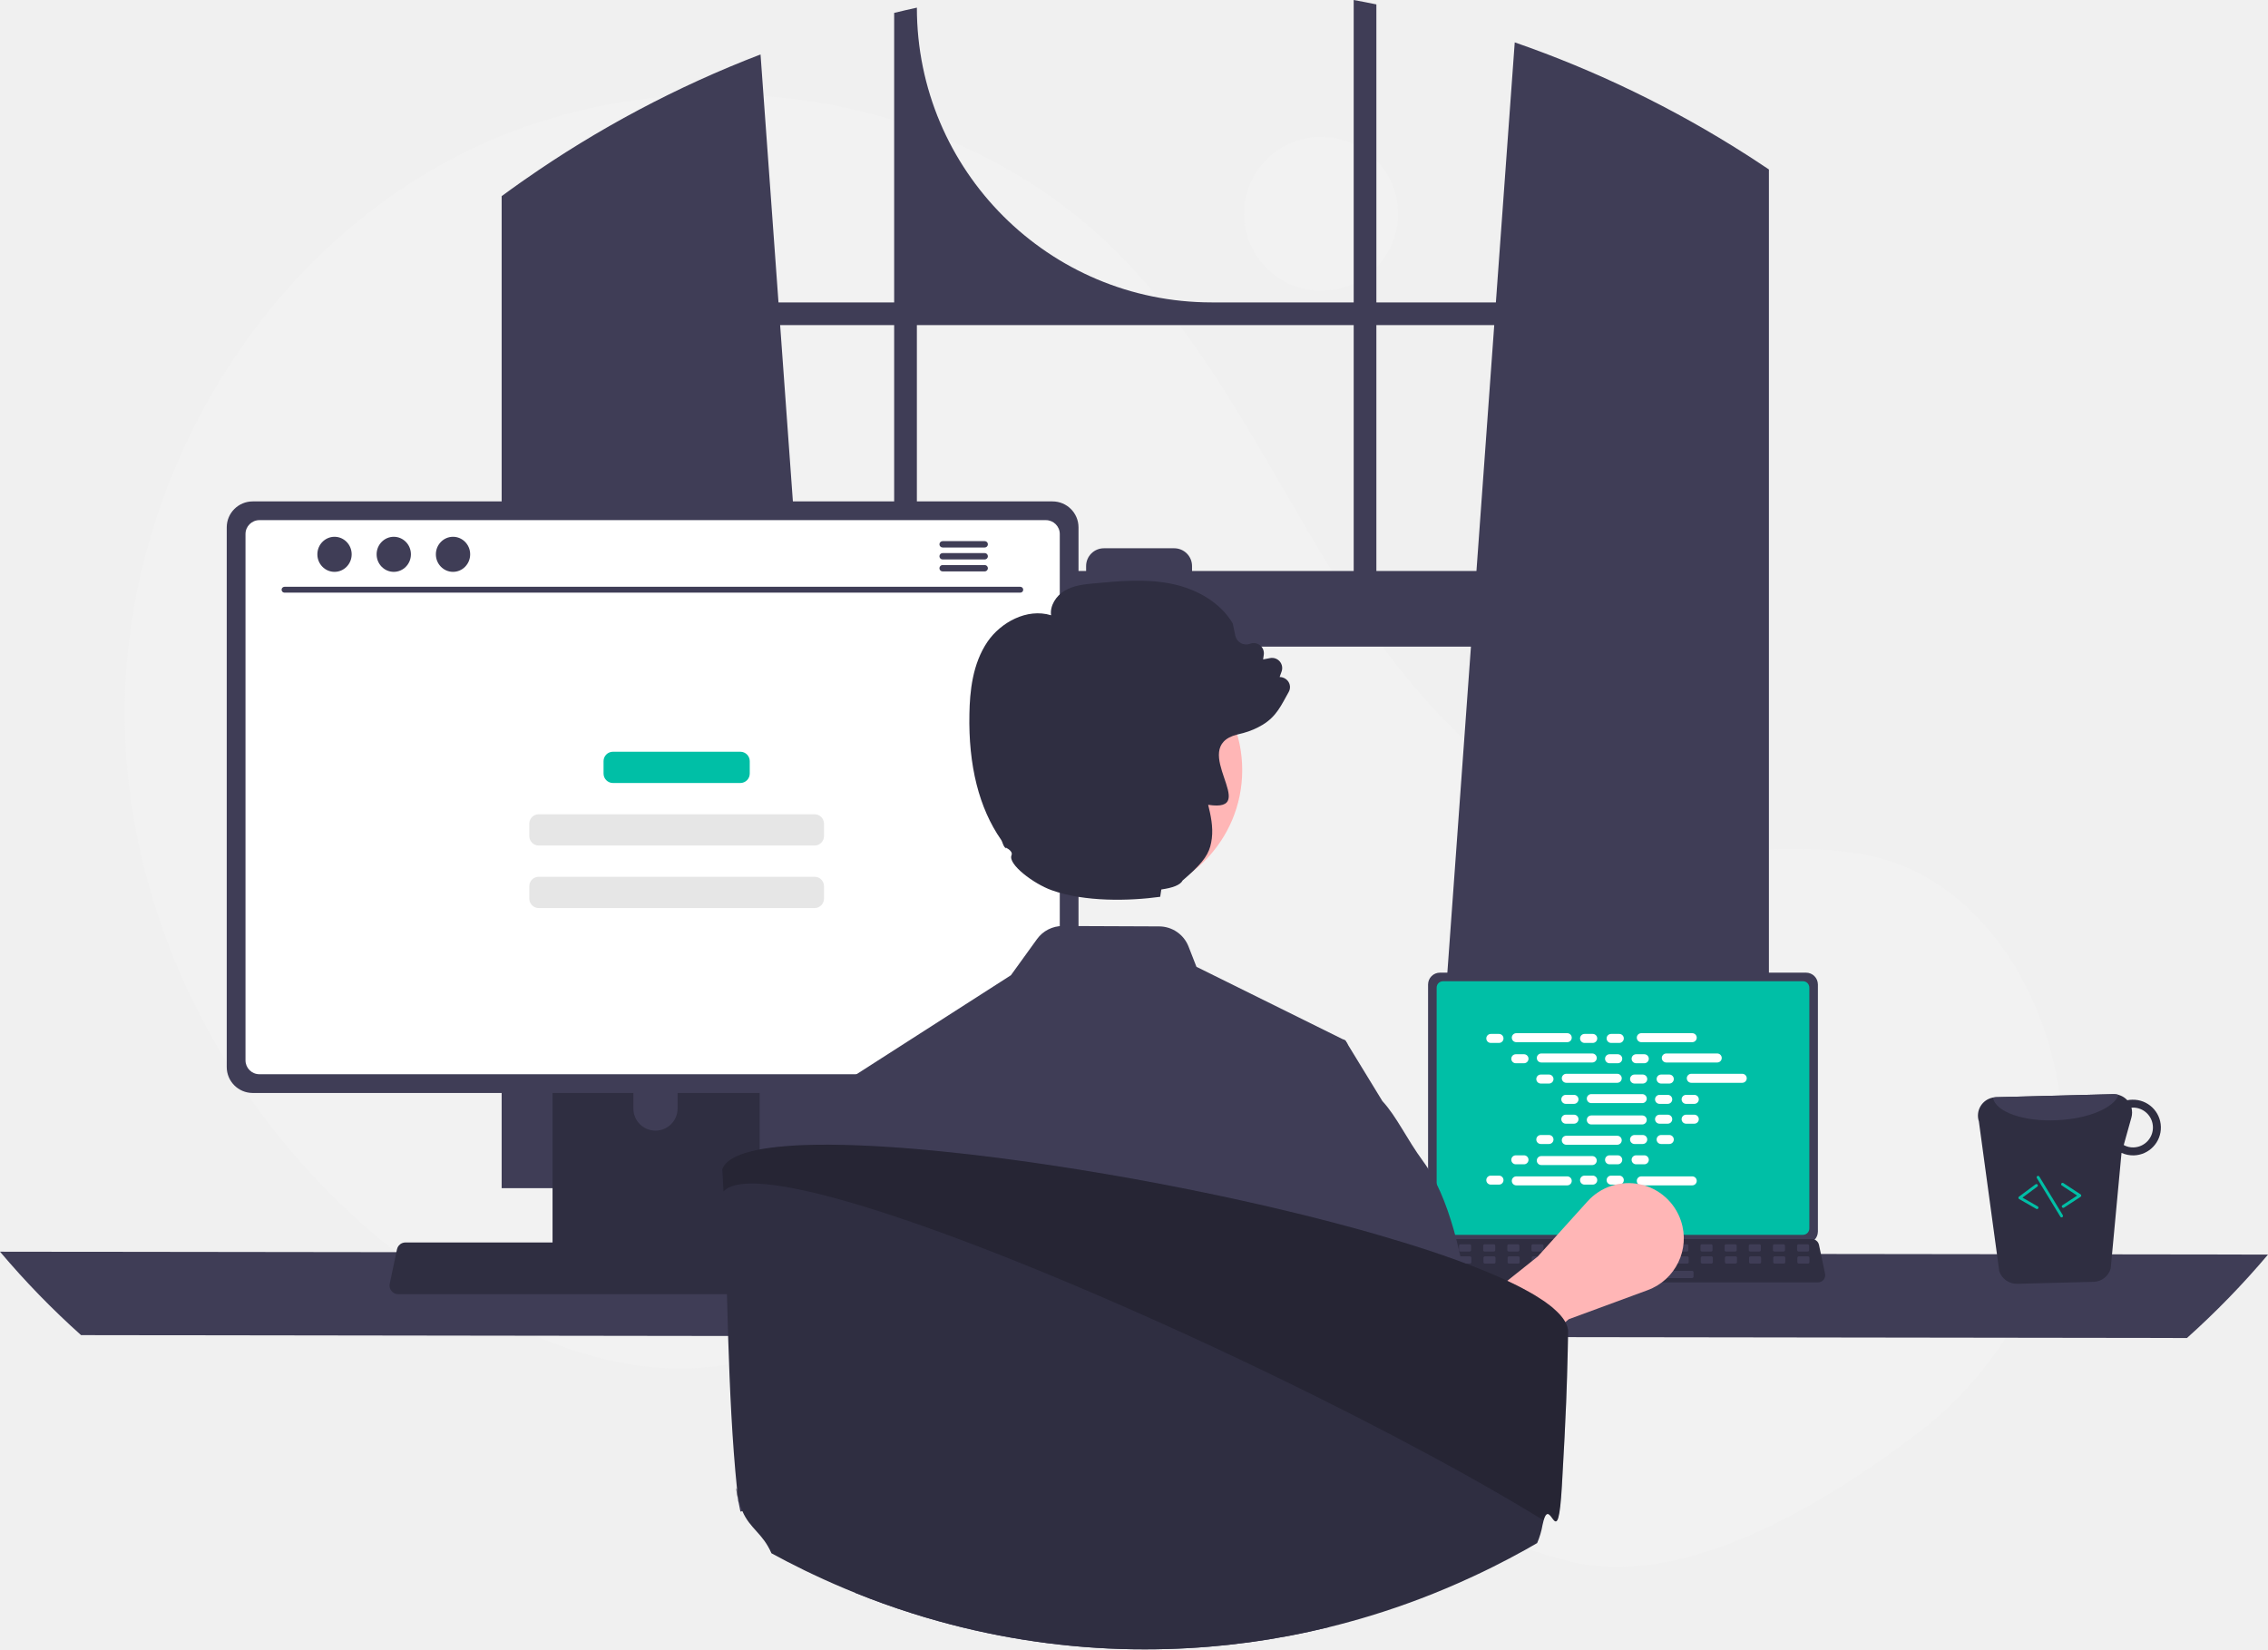
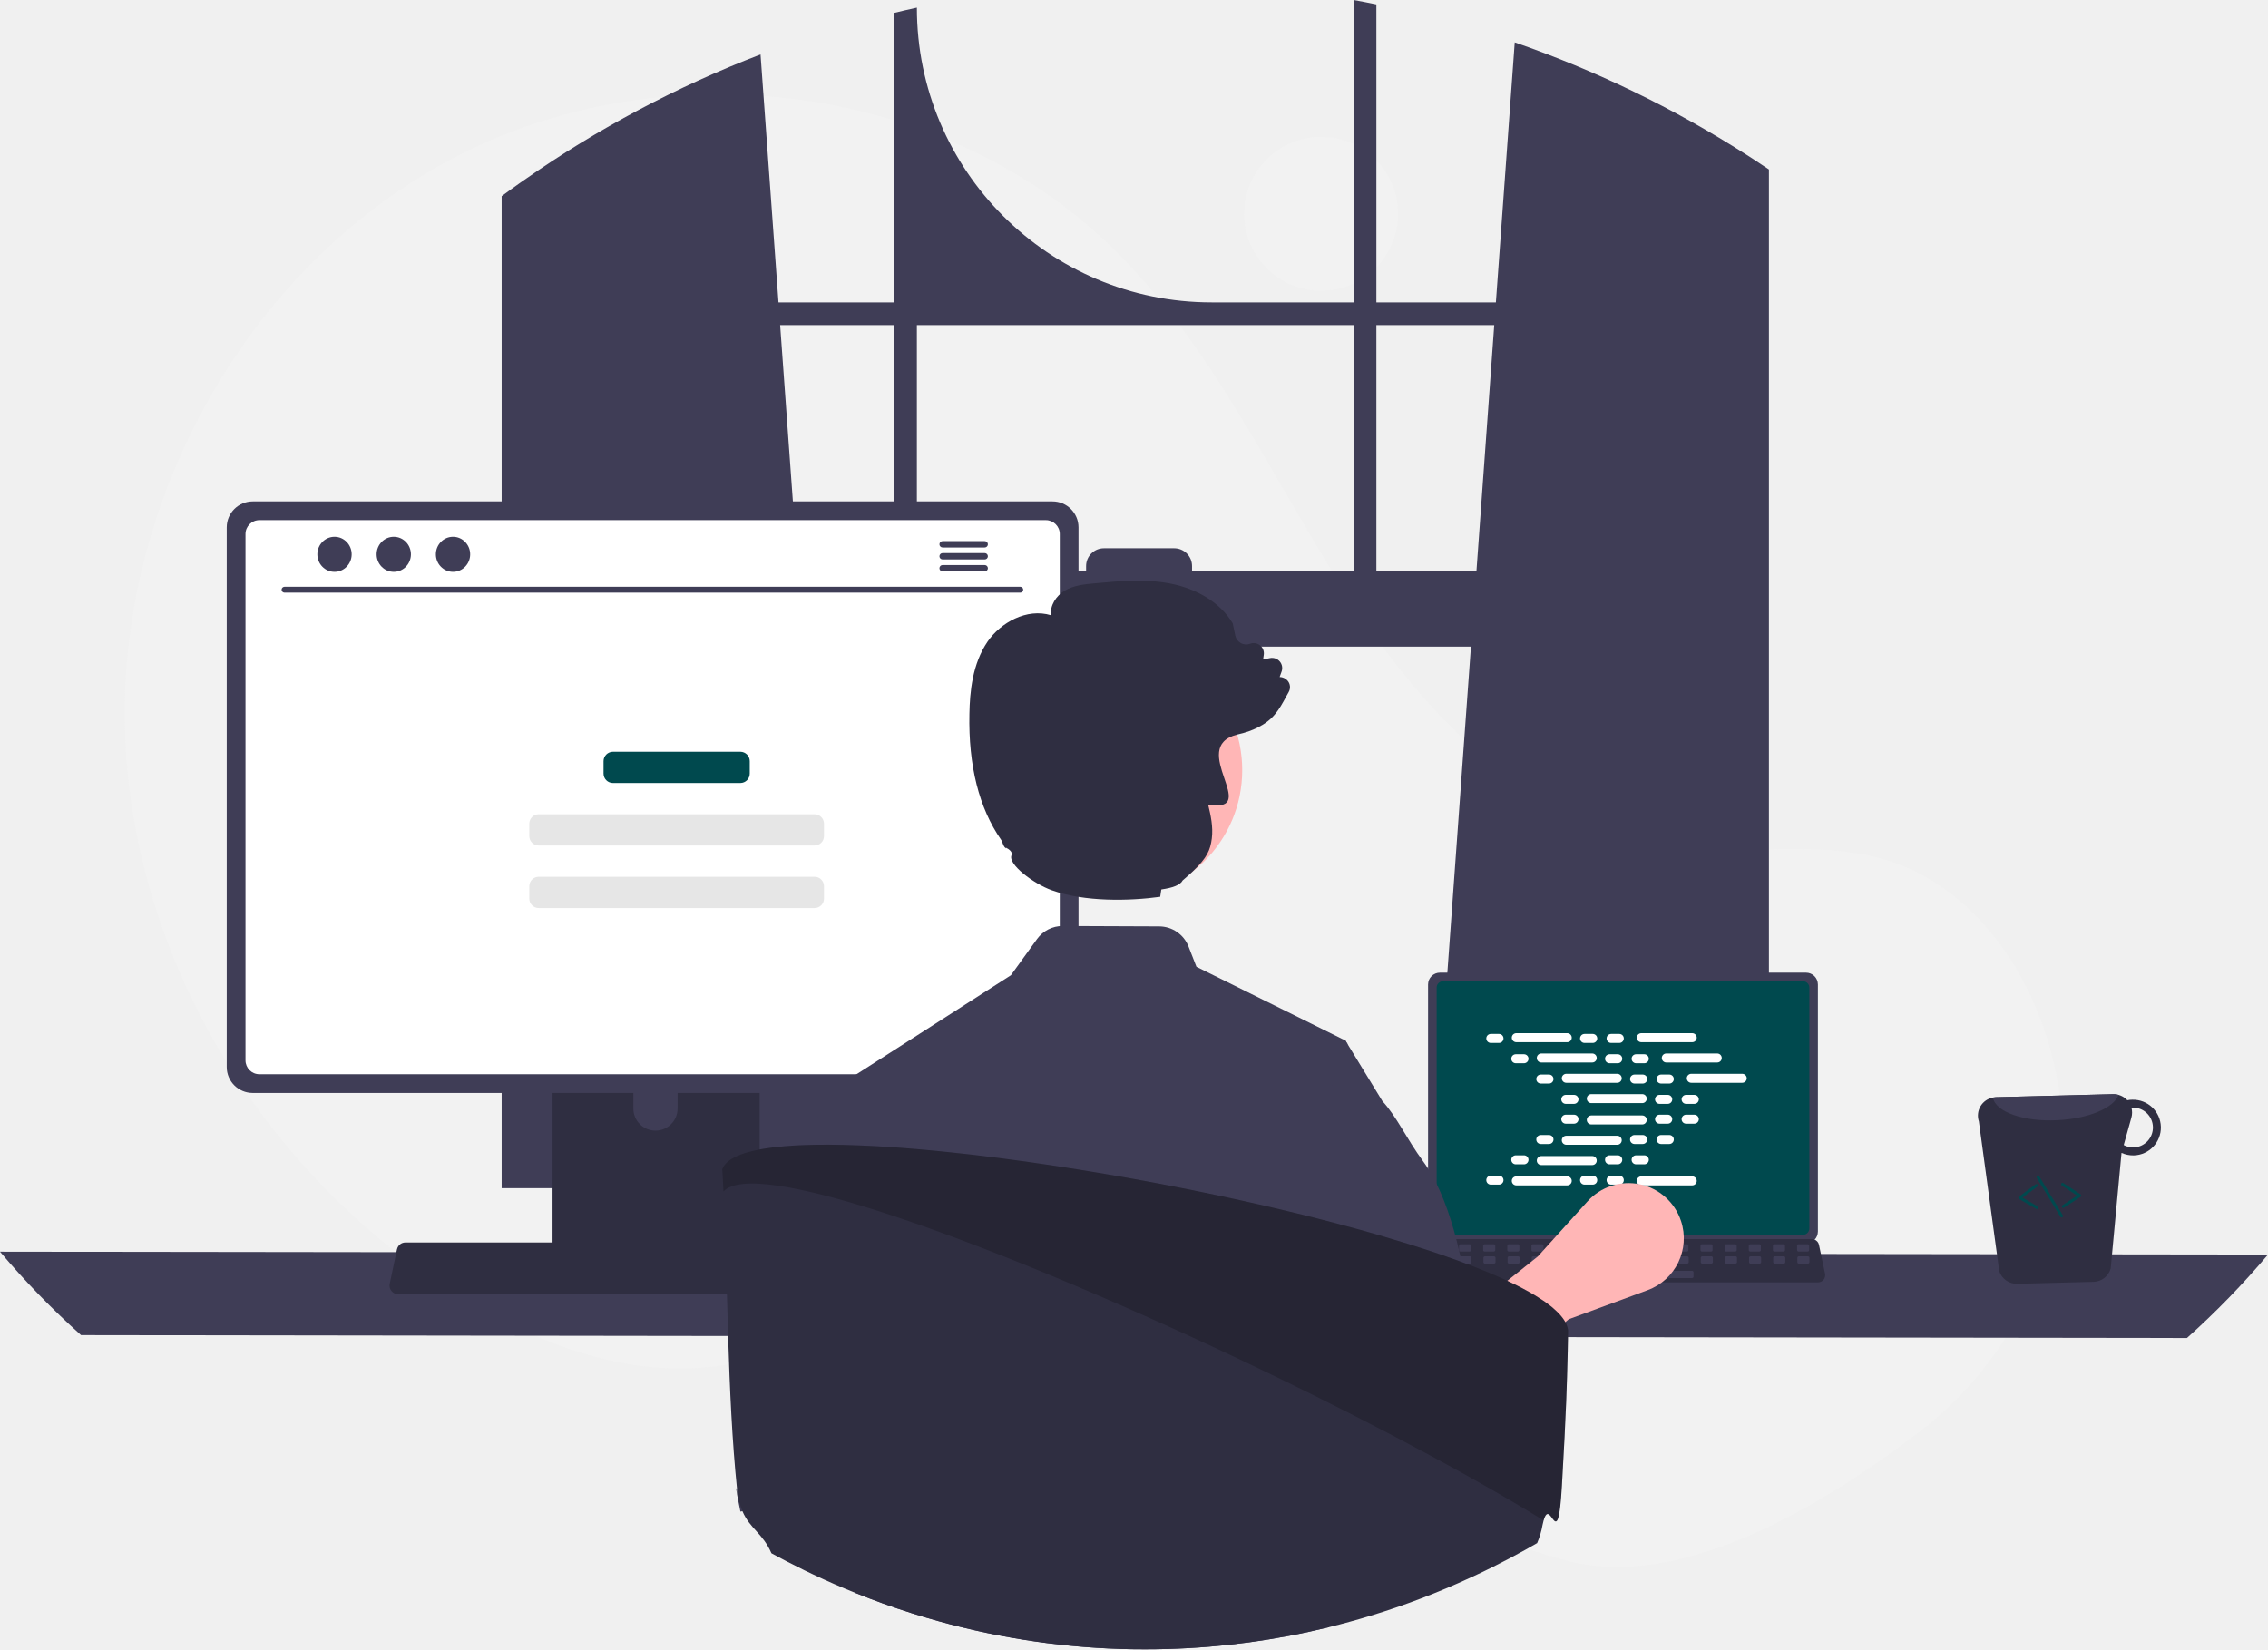
<svg xmlns="http://www.w3.org/2000/svg" data-name="Layer 1" width="786.82" height="572.258" viewBox="0 0 786.82 572.258">
  <circle cx="458.321" cy="74.182" r="26.701" fill="#f2f2f2" />
  <path d="M872.038,661.023c39.688-30.229,58.644-81.025,46.776-129.482q-.442-1.806-.934-3.604c-7.867-28.763-27.332-56.101-55.7-65.291-23.82-7.717-49.82-1.783-74.669-4.851-48.781-6.024-86.601-45.494-113.211-86.819-26.611-41.325-47.062-87.583-82.422-121.724-58.285-56.275-153.362-68.391-225.627-31.76C293.987,254.121,247.955,335.391,249.918,416.386c1.963,80.995,50.046,158.432,119.875,199.517,25.652,15.093,55.321,25.785,84.848,22.044,25.62-3.246,48.899-17.013,74.399-21.1,40.091-6.426,79.927,11.701,114.603,32.824,34.676,21.123,68.17,46.16,107.574,55.952C789.478,715.131,836.881,687.801,872.038,661.023Z" transform="translate(-206.59 -163.8711)" fill="#f2f2f2" />
  <path d="M815.016,219.191c-.87-.58-1.75-1.13-2.62-1.69a380.24,380.24,0,0,0-80.31-38.93l-6.54,90.22h-41.46v-103.39c-2.61-.54-5.24-1.05-7.87-1.53v104.92H626.946A102.27,102.27,0,0,1,524.676,166.521v-0c-2.64.57-5.26,1.18-7.88,1.83v100.44h-40.13l-6.23-86.03a380.858,380.858,0,0,0-81.94,43.53c-.44.3-.88.61-1.31.91-2.21,1.55-4.39,3.13-6.56,4.73v344.19h118.27l-2.09-28.95-11.5-158.95h231.59l-11.5,158.95-2.09,28.95h116.96v-353.45Q817.656,220.901,815.016,219.191Zm-298.22,142.78h-33.39l-6.17-85.3h39.56Zm159.42,0h-56.08v-1.69a6.18,6.18,0,0,0-6.19-6.18h-24.38a6.178,6.178,0,0,0-6.18,6.18v1.69h-58.71v-85.3h151.54Zm7.87,0v-85.3h40.89l-6.17,85.3Z" transform="translate(-206.59 -163.8711)" fill="#3f3d56" />
  <path d="M206.59,598.162a289.003,289.003,0,0,0,28.12,28.95l730.58,1a289.003,289.003,0,0,0,28.12-28.95Z" transform="translate(-206.59 -163.8711)" fill="#3f3d56" />
  <path d="M702.02,505.462v85.704a4.122,4.122,0,0,0,4.119,4.119H833.143a4.122,4.122,0,0,0,4.119-4.119v-85.704a4.124,4.124,0,0,0-4.119-4.115H706.139A4.124,4.124,0,0,0,702.02,505.462Z" transform="translate(-206.59 -163.8711)" fill="#3f3d56" />
-   <path d="M704.999,506.529V590.109a2.205,2.205,0,0,0,2.201,2.201H832.086a2.205,2.205,0,0,0,2.201-2.201V506.529a2.206,2.206,0,0,0-2.201-2.206H707.201A2.206,2.206,0,0,0,704.999,506.529Z" transform="translate(-206.59 -163.8711)" fill="#00bfa6" />
+   <path d="M704.999,506.529V590.109a2.205,2.205,0,0,0,2.201,2.201H832.086a2.205,2.205,0,0,0,2.201-2.201V506.529a2.206,2.206,0,0,0-2.201-2.206H707.201A2.206,2.206,0,0,0,704.999,506.529Z" transform="translate(-206.59 -163.8711)" fill="#00494e" />
  <path d="M699.364,607.881a2.47,2.47,0,0,0,1.943.93H837.299a2.502,2.502,0,0,0,2.446-3.016l-2.111-10.027a2.507,2.507,0,0,0-1.558-1.818,2.425,2.425,0,0,0-.888-.168H703.41a2.424,2.424,0,0,0-.888.168,2.507,2.507,0,0,0-1.558,1.818l-2.111,10.027A2.501,2.501,0,0,0,699.364,607.881Z" transform="translate(-206.59 -163.8711)" fill="#2f2e41" />
  <rect x="830.034" y="595.588" width="4.188" height="2.513" rx="0.488" transform="translate(1457.666 1029.819) rotate(-180)" fill="#3f3d56" />
  <rect x="821.657" y="595.588" width="4.188" height="2.513" rx="0.488" transform="translate(1440.912 1029.819) rotate(-180)" fill="#3f3d56" />
  <rect x="813.28" y="595.588" width="4.188" height="2.513" rx="0.488" transform="translate(1424.158 1029.819) rotate(-180)" fill="#3f3d56" />
  <rect x="804.903" y="595.588" width="4.188" height="2.513" rx="0.488" transform="translate(1407.404 1029.819) rotate(-180)" fill="#3f3d56" />
  <rect x="796.526" y="595.588" width="4.188" height="2.513" rx="0.488" transform="translate(1390.65 1029.819) rotate(-180)" fill="#3f3d56" />
  <rect x="788.149" y="595.588" width="4.188" height="2.513" rx="0.488" transform="translate(1373.896 1029.819) rotate(-180)" fill="#3f3d56" />
  <rect x="779.772" y="595.588" width="4.188" height="2.513" rx="0.488" transform="translate(1357.142 1029.819) rotate(-180)" fill="#3f3d56" />
  <rect x="771.395" y="595.588" width="4.188" height="2.513" rx="0.488" transform="translate(1340.388 1029.819) rotate(-180)" fill="#3f3d56" />
  <rect x="763.018" y="595.588" width="4.188" height="2.513" rx="0.488" transform="translate(1323.634 1029.819) rotate(-180)" fill="#3f3d56" />
  <rect x="754.641" y="595.588" width="4.188" height="2.513" rx="0.488" transform="translate(1306.88 1029.819) rotate(-180)" fill="#3f3d56" />
  <rect x="746.264" y="595.588" width="4.188" height="2.513" rx="0.488" transform="translate(1290.126 1029.819) rotate(-180)" fill="#3f3d56" />
  <rect x="737.887" y="595.588" width="4.188" height="2.513" rx="0.488" transform="translate(1273.372 1029.819) rotate(-180)" fill="#3f3d56" />
  <rect x="729.51" y="595.588" width="4.188" height="2.513" rx="0.488" transform="translate(1256.618 1029.819) rotate(-180)" fill="#3f3d56" />
  <rect x="721.133" y="595.588" width="4.188" height="2.513" rx="0.488" transform="translate(1239.865 1029.819) rotate(-180)" fill="#3f3d56" />
  <rect x="712.756" y="595.588" width="4.188" height="2.513" rx="0.488" transform="translate(1223.111 1029.819) rotate(-180)" fill="#3f3d56" />
  <rect x="704.379" y="595.588" width="4.188" height="2.513" rx="0.488" transform="translate(1206.357 1029.819) rotate(-180)" fill="#3f3d56" />
  <rect x="830.133" y="599.777" width="4.188" height="2.513" rx="0.488" transform="translate(1457.864 1038.196) rotate(-180)" fill="#3f3d56" />
  <rect x="821.756" y="599.777" width="4.188" height="2.513" rx="0.488" transform="translate(1441.11 1038.196) rotate(-180)" fill="#3f3d56" />
  <rect x="813.379" y="599.777" width="4.188" height="2.513" rx="0.488" transform="translate(1424.356 1038.196) rotate(-180)" fill="#3f3d56" />
  <rect x="805.002" y="599.777" width="4.188" height="2.513" rx="0.488" transform="translate(1407.602 1038.196) rotate(-180)" fill="#3f3d56" />
  <rect x="796.625" y="599.777" width="4.188" height="2.513" rx="0.488" transform="translate(1390.848 1038.196) rotate(-180)" fill="#3f3d56" />
  <rect x="788.248" y="599.777" width="4.188" height="2.513" rx="0.488" transform="translate(1374.094 1038.196) rotate(-180)" fill="#3f3d56" />
  <rect x="779.871" y="599.777" width="4.188" height="2.513" rx="0.488" transform="translate(1357.34 1038.196) rotate(-180)" fill="#3f3d56" />
  <rect x="771.494" y="599.777" width="4.188" height="2.513" rx="0.488" transform="translate(1340.586 1038.196) rotate(-180)" fill="#3f3d56" />
  <rect x="763.117" y="599.777" width="4.188" height="2.513" rx="0.488" transform="translate(1323.832 1038.196) rotate(-180)" fill="#3f3d56" />
  <rect x="754.74" y="599.777" width="4.188" height="2.513" rx="0.488" transform="translate(1307.078 1038.196) rotate(-180)" fill="#3f3d56" />
  <rect x="746.363" y="599.777" width="4.188" height="2.513" rx="0.488" transform="translate(1290.324 1038.196) rotate(-180)" fill="#3f3d56" />
  <rect x="737.986" y="599.777" width="4.188" height="2.513" rx="0.488" transform="translate(1273.57 1038.196) rotate(-180)" fill="#3f3d56" />
  <rect x="729.609" y="599.777" width="4.188" height="2.513" rx="0.488" transform="translate(1256.816 1038.196) rotate(-180)" fill="#3f3d56" />
  <rect x="721.232" y="599.777" width="4.188" height="2.513" rx="0.488" transform="translate(1240.062 1038.196) rotate(-180)" fill="#3f3d56" />
  <rect x="712.855" y="599.777" width="4.188" height="2.513" rx="0.488" transform="translate(1223.309 1038.196) rotate(-180)" fill="#3f3d56" />
  <rect x="704.478" y="599.777" width="4.188" height="2.513" rx="0.488" transform="translate(1206.555 1038.196) rotate(-180)" fill="#3f3d56" />
  <rect x="760.604" y="604.803" width="33.508" height="2.513" rx="0.488" transform="translate(1348.126 1048.248) rotate(-180)" fill="#3f3d56" />
  <rect x="515.631" y="358.737" width="5.966" height="3.122" rx="1.561" fill="#fff" />
  <rect x="548.154" y="358.737" width="5.966" height="3.122" rx="1.561" fill="#fff" />
  <rect x="557.369" y="358.737" width="5.966" height="3.122" rx="1.561" fill="#fff" />
  <rect x="524.477" y="358.477" width="20.796" height="3.122" rx="1.561" fill="#fff" />
  <rect x="567.841" y="358.477" width="20.796" height="3.122" rx="1.561" fill="#fff" />
  <rect x="524.304" y="365.784" width="5.966" height="3.122" rx="1.561" fill="#fff" />
  <rect x="556.827" y="365.784" width="5.966" height="3.122" rx="1.561" fill="#fff" />
  <rect x="566.042" y="365.784" width="5.966" height="3.122" rx="1.561" fill="#fff" />
  <rect x="533.15" y="365.523" width="20.796" height="3.122" rx="1.561" fill="#fff" />
  <rect x="576.514" y="365.523" width="20.796" height="3.122" rx="1.561" fill="#fff" />
  <rect x="532.977" y="372.83" width="5.966" height="3.122" rx="1.561" fill="#fff" />
  <rect x="565.5" y="372.83" width="5.966" height="3.122" rx="1.561" fill="#fff" />
  <rect x="574.715" y="372.83" width="5.966" height="3.122" rx="1.561" fill="#fff" />
  <rect x="541.823" y="372.57" width="20.796" height="3.122" rx="1.561" fill="#fff" />
  <rect x="585.187" y="372.57" width="20.796" height="3.122" rx="1.561" fill="#fff" />
  <rect x="541.649" y="379.877" width="5.966" height="3.122" rx="1.561" fill="#fff" />
  <rect x="574.172" y="379.877" width="5.966" height="3.122" rx="1.561" fill="#fff" />
  <rect x="583.387" y="379.877" width="5.966" height="3.122" rx="1.561" fill="#fff" />
  <rect x="550.496" y="379.617" width="20.796" height="3.122" rx="1.561" fill="#fff" />
  <rect x="548.154" y="407.898" width="5.966" height="3.122" rx="1.561" fill="#fff" />
  <rect x="557.369" y="407.898" width="5.966" height="3.122" rx="1.561" fill="#fff" />
  <rect x="567.841" y="408.158" width="20.796" height="3.122" rx="1.561" fill="#fff" />
  <rect x="515.631" y="407.898" width="5.966" height="3.122" rx="1.561" fill="#fff" />
  <rect x="524.477" y="408.158" width="20.796" height="3.122" rx="1.561" fill="#fff" />
  <rect x="524.304" y="400.851" width="5.966" height="3.122" rx="1.561" fill="#fff" />
  <rect x="556.827" y="400.851" width="5.966" height="3.122" rx="1.561" fill="#fff" />
  <rect x="566.042" y="400.851" width="5.966" height="3.122" rx="1.561" fill="#fff" />
  <rect x="533.15" y="401.111" width="20.796" height="3.122" rx="1.561" fill="#fff" />
  <rect x="532.977" y="393.804" width="5.966" height="3.122" rx="1.561" fill="#fff" />
  <rect x="565.5" y="393.804" width="5.966" height="3.122" rx="1.561" fill="#fff" />
  <rect x="574.715" y="393.804" width="5.966" height="3.122" rx="1.561" fill="#fff" />
  <rect x="541.823" y="394.064" width="20.796" height="3.122" rx="1.561" fill="#fff" />
  <rect x="541.649" y="386.758" width="5.966" height="3.122" rx="1.561" fill="#fff" />
  <rect x="574.172" y="386.758" width="5.966" height="3.122" rx="1.561" fill="#fff" />
  <rect x="583.387" y="386.758" width="5.966" height="3.122" rx="1.561" fill="#fff" />
  <rect x="550.496" y="387.018" width="20.796" height="3.122" rx="1.561" fill="#fff" />
  <path d="M711.507,654.353l-13.35-21.102,41.902-33.403,17.295-19.161a19.161,19.161,0,0,1,32.418,6.828h0a19.161,19.161,0,0,1-11.57,23.991l-27.349,10.075Z" transform="translate(-206.59 -163.8711)" fill="#ffb6b6" />
  <path d="M398.28,501.352v102.56h71.85v-102.56a3.448,3.448,0,0,0-2.43-3.3,3.175,3.175,0,0,0-1.03-.16H401.75A3.463,3.463,0,0,0,398.28,501.352Zm28.04,35.24a7.67,7.67,0,0,1,15.34,0v11.9a7.67,7.67,0,0,1-15.34,0Z" transform="translate(-206.59 -163.8711)" fill="#2f2e41" />
  <path d="M398.06,600.632v9.89a1.946,1.946,0,0,0,1.93,1.94h68.43a1.94,1.94,0,0,0,1.93-1.94v-9.89Z" transform="translate(-206.59 -163.8711)" fill="#3f3d56" />
  <path d="M285.25,346.832V534.092a9.007,9.007,0,0,0,9,9h277.5a9.007,9.007,0,0,0,9-9V346.832a9.011,9.011,0,0,0-9-8.99H294.25A9.012,9.012,0,0,0,285.25,346.832Z" transform="translate(-206.59 -163.8711)" fill="#3f3d56" />
  <path d="M291.76,349.162v182.62a4.818,4.818,0,0,0,4.81,4.81H569.44a4.818,4.818,0,0,0,4.81-4.81v-182.62a4.82,4.82,0,0,0-4.81-4.82H296.57A4.821,4.821,0,0,0,291.76,349.162Z" transform="translate(-206.59 -163.8711)" fill="#fff" />
  <path d="M342.4,611.792a2.948,2.948,0,0,0,2.32,1.11h162.34a2.987,2.987,0,0,0,2.92-3.6l-2.52-11.97a2.993,2.993,0,0,0-1.86-2.17,2.895,2.895,0,0,0-1.06-.2H347.23a2.894,2.894,0,0,0-1.06.2,2.992,2.992,0,0,0-1.86,2.17l-2.52,11.97A2.985,2.985,0,0,0,342.4,611.792Z" transform="translate(-206.59 -163.8711)" fill="#2f2e41" />
  <path d="M560.585,369.499H305.261a1.016,1.016,0,0,1,0-2.031H560.585a1.016,1.016,0,0,1,0,2.031Z" transform="translate(-206.59 -163.8711)" fill="#3f3d56" />
  <ellipse cx="116.051" cy="192.33" rx="5.95" ry="6.083" fill="#3f3d56" />
  <ellipse cx="136.607" cy="192.33" rx="5.95" ry="6.083" fill="#3f3d56" />
  <ellipse cx="157.163" cy="192.33" rx="5.95" ry="6.083" fill="#3f3d56" />
  <path d="M548.206,351.622h-14.6a1.105,1.105,0,0,0,0,2.21h14.6a1.105,1.105,0,0,0,0-2.21Z" transform="translate(-206.59 -163.8711)" fill="#3f3d56" />
  <path d="M548.206,355.772h-14.6a1.105,1.105,0,0,0,0,2.21h14.6a1.105,1.105,0,0,0,0-2.21Z" transform="translate(-206.59 -163.8711)" fill="#3f3d56" />
  <path d="M548.206,359.922h-14.6a1.105,1.105,0,0,0,0,2.21h14.6a1.105,1.105,0,0,0,0-2.21Z" transform="translate(-206.59 -163.8711)" fill="#3f3d56" />
  <path d="M900.186,604.972a6.416,6.416,0,0,0,6.183,4.331l26.492-.682a6.329,6.329,0,0,0,5.981-4.657l3.749-40.087a9.794,9.794,0,0,0,4.238.871,9.661,9.661,0,1,0-.485-19.317,8.184,8.184,0,0,0-1.736.181,6.548,6.548,0,0,0-4.874-2.103l-40.751,1.052a5.853,5.853,0,0,0-1.005.125,6.365,6.365,0,0,0-4.873,8.265Zm43.173-43.817,2.668-9.553a6.506,6.506,0,0,0,.02-3.375c.129-0.0.244-.062.373-.062a6.91,6.91,0,0,1,.324,13.817A6.505,6.505,0,0,1,943.359,561.156Z" transform="translate(-206.59 -163.8711)" fill="#2f2e41" />
  <path d="M897.978,544.686c.868,4.964,10.629,8.454,22.366,7.847,10.793-.497,19.617-4.287,21.234-8.778a6.025,6.025,0,0,0-1.844-.246l-40.751,1.052A5.853,5.853,0,0,0,897.978,544.686Z" transform="translate(-206.59 -163.8711)" fill="#3f3d56" />
-   <path d="M922.494,582.944a.497.497,0,0,0,.151-.066l5.753-3.766a.499.499,0,0,0,0-.836l-5.98-3.917a.5.5,0,1,0-.548.836l5.341,3.498-5.114,3.348a.5.5,0,0,0,.396.903Z" transform="translate(-206.59 -163.8711)" fill="#00bfa6" />
-   <path d="M913.408,583.363a.5.5,0,0,0,.126-.918l-5.303-3.04,5.126-3.807a.5.5,0,1,0-.596-.802l-5.739,4.263a.5.5,0,0,0,.049.835l5.965,3.42A.5.5,0,0,0,913.408,583.363Z" transform="translate(-206.59 -163.8711)" fill="#00bfa6" />
-   <path d="M921.922,586.244a.482.482,0,0,0,.137-.058.5.5,0,0,0,.168-.687l-8.155-13.408a.5.5,0,0,0-.854.521l8.155,13.408A.5.5,0,0,0,921.922,586.244Z" transform="translate(-206.59 -163.8711)" fill="#00bfa6" />
-   <rect x="209.385" y="260.827" width="50.719" height="10.846" rx="3.264" fill="#00bfa6" />
+   <path d="M922.494,582.944a.497.497,0,0,0,.151-.066l5.753-3.766a.499.499,0,0,0,0-.836l-5.98-3.917a.5.5,0,1,0-.548.836l5.341,3.498-5.114,3.348a.5.5,0,0,0,.396.903Z" transform="translate(-206.59 -163.8711)" fill="#00494e" />
+   <path d="M913.408,583.363a.5.5,0,0,0,.126-.918l-5.303-3.04,5.126-3.807a.5.5,0,1,0-.596-.802l-5.739,4.263a.5.5,0,0,0,.049.835l5.965,3.42A.5.5,0,0,0,913.408,583.363Z" transform="translate(-206.59 -163.8711)" fill="#00494e" />
+   <path d="M921.922,586.244a.482.482,0,0,0,.137-.058.5.5,0,0,0,.168-.687l-8.155-13.408a.5.5,0,0,0-.854.521l8.155,13.408A.5.5,0,0,0,921.922,586.244Z" transform="translate(-206.59 -163.8711)" fill="#00494e" />
+   <rect x="209.385" y="260.827" width="50.719" height="10.846" rx="3.264" fill="#00494e" />
  <rect x="183.626" y="282.519" width="102.236" height="10.846" rx="3.264" fill="#e6e6e6" />
  <rect x="183.626" y="304.21" width="102.236" height="10.846" rx="3.264" fill="#e6e6e6" />
  <path d="M497.301,540.717l.217.684.011.023,6.525,19.838,7.506,22.861,14.123,42.961.137,6.673v.023l1.049,53.684-2.909,7.278,3.274,11.932s-1.506-18.037-9.582-7.679c-4.574,5.886-9.925,11.91-14.317,17.556q9.6,3.884,19.507,7.027c1.426.456,2.863.89,4.301,1.323q.462.137.924.274a266.863,266.863,0,0,0,67.351,10.826c1.186.034,2.35.057,3.479.08.399.011.787.023,1.175.023,1.278.011,2.544.023,3.822.023q3.867,0,7.7-.114a266.853,266.853,0,0,0,56.091-7.586c-.125-7.586-.468-16.45-.958-25.918-.228-4.643-5.35-9.674-5.658-14.533-.217-3.65,4.381-7.084,4.141-10.792-1.551-22.827-3.491-14.064-4.928-30.229q-.222-2.379-.411-4.552c-.924-10.381-1.563-16.872-1.563-16.872l6.137-38.683,9.639-60.734-.742-1.221-.833-.411-50.844-25.165-2.761-7.073a10.979,10.979,0,0,0-10.141-6.947l-33.493-.137a10.931,10.931,0,0,0-8.909,4.529l-9.069,12.56Z" transform="translate(-206.59 -163.8711)" fill="#3f3d56" />
  <path d="M533.407,617.525,525.82,633.758l-5.179,11.088-8.909,46.646-4.46,4.734L503.45,679.467l-39.998,8.881c-1.312-7.29-.351.247-1.161-7.75.228-.228.468-.456.707-.685.639-.593,1.175-1.152,1.164-1.688-.456-27.584.913-74.526,12.343-102.966a60.053,60.053,0,0,1,7.027-13.107c.228-.308.445-.616.662-.924,5.27-7.381,8.601-14.647,13.324-19.815v-.011a.53.53,0,0,0,.08-.08.157.157,0,0,0,.046-.034l32.443-17.203,1.392,39.105.992,28.109Z" transform="translate(-206.59 -163.8711)" fill="#3f3d56" />
  <path d="M650.391,622.135l9.476,20.275,3.307,7.061,8.907,46.642,4.446,4.723,3.83-16.755,1.8-.369,32.459-6.722,9.461,30.046a17.984,17.984,0,0,0-3.261-22.506c-.646-.585-1.184-1.154-1.169-1.692.538-32.443-1.446-91.684-19.367-116.066-5.692-7.738-9.107-15.445-14.076-20.829-.015-.015-.015-.031-.031-.031L674.081,526.114l-.738-1.215-.831-.415Z" transform="translate(-206.59 -163.8711)" fill="#3f3d56" />
  <circle id="a657ec4b-47ce-4d2a-9c58-81a811696ca9" data-name="Ellipse 5" cx="386.397" cy="267.201" r="44.558" fill="#ffb6b6" />
  <path d="M653.212,399.948a3.759,3.759,0,0,0-2.69-1.19l.67-1.86a3.528,3.528,0,0,0-3.96-4.7l-2.44.47.23-1.63a3.534,3.534,0,0,0-4.73-3.82,3.766,3.766,0,0,1-3.24-.23,3.846,3.846,0,0,1-1.92-2.61l-.85-4.1-.09-.22c-4.14-6.9-12.1-11.92-21.84-13.76-8.67-1.65-17.56-.81-26.13-.02-3.4.32-7.24.68-10.44,2.64-2.72,1.68-5.02,5.04-4.55,8.43-8.45-2.59-17.51,2.58-22,9.1-5.32,7.76-6.19,17.48-6.33,25.08-.38,17.98,3.33,32.69,11,43.73.56.8.7,2.47,1.81,3.03l-.23-.37c1.24.62,2.5,1.62,2.03,2.69-1.35,3.08,7.62,9.89,13.94,12.14,11.53,4.11,26.86,3.76,37.64,2.28l.38-2.55c3.89-.53,6.63-1.54,7.4-3.12,1.36-1.16,2.52-2.2,3.53-3.16l.01-.01c.02-.02.06-.05.08-.07,4.87-4.67,6-7.33,6.51-11.38.49-3.97-.38-8-1.27-11.63,18.74,2.9-7.38-19.96,10.08-24.38a5.434,5.434,0,0,1,.61-.15c.51-.12,1.02-.24,1.51-.38a26.448,26.448,0,0,0,6.72-2.87c4.88-2.97,6.49-6.91,9.01-11.35A3.427,3.427,0,0,0,653.212,399.948Z" transform="translate(-206.59 -163.8711)" fill="#2f2e41" />
  <path d="M750.582,625.308c-.01,1.75-.03,4.2-.11,7.23q-.015.63-.03,1.29c-.13,5.57-.26,10.24-.47,15.43-.01.36-.02.71-.04,1.07-.28,7.24-.72,15.67-1.48,29.02-1.41,24.66-3.87,3.39-6.34,12.04-.12.43-.25.94-.37,1.54a27.916,27.916,0,0,1-1.88,6.33c-1.31.78-2.66,1.53-3.99,2.28-3.79,2.11-7.64,4.14-11.52,6.07-2.18,1.08-4.37,2.14-6.57,3.16-.35.16-.69.32-1.03.47a270.887,270.887,0,0,1-34.75,13.26c-2.32.7-4.63,1.38-6.97,2.01-2.44.68-4.88,1.32-7.35,1.92a266.893,266.893,0,0,1-56.09,7.59c-2.55.08-5.12.11-7.7.11-1.28,0-2.54-.01-3.82-.02-.39,0-.78-.01-1.17-.02-1.13-.03-2.3-.05-3.48-.08a266.663,266.663,0,0,1-67.35-10.83l-.93-.27c-1.44-.44-2.87-.87-4.3-1.33q-9.9-3.135-19.51-7.02-7.335-2.955-14.5-6.34a.339.339,0,0,1-.12-.06c-1-.46-2.01-.94-3.01-1.43-.13-.07-.27-.14-.41-.21q-5.595-2.73-11.07-5.72c-3.07-7.05-7.39-8.4-10.07-14.6a25.874,25.874,0,0,1-1.68-5.74c0-.02-.01-.04-.01-.07.28,3.72-1.19-6.6-.01-.04-.01-.12-.02-.25-.03-.4-.03-.36-.07-.8-.13-1.35-3.43-33.49-3.21-71.79-4.7-103.35q-.15-3.06-.31-5.86c-.03-.62-.07-1.23-.11-1.83.07-.18.15-.37.24-.55a1.002,1.002,0,0,1,.07-.15,1.623,1.623,0,0,1,.1-.18c.02-.03.05-.07.07-.1a.917.917,0,0,1,.05-.1c.09-.14.19-.29.3-.43.05-.06.09-.11.14-.16a.808.808,0,0,1,.12-.14.637.637,0,0,1,.11-.13c.04-.04.08-.09.13-.14a.302.302,0,0,1,.08-.08,2.033,2.033,0,0,1,.26-.25,9.624,9.624,0,0,1,1.14-.9c.14-.09.29-.18.43-.28a19.135,19.135,0,0,1,3.17-1.52c.38-.14.76-.27,1.17-.41.15-.04.29-.09.44-.14.22-.07.44-.14.67-.19,1.14-.34,2.37-.63,3.7-.9.16-.03.33-.06.5-.1.24-.05.49-.09.74-.13.34-.06.69-.12,1.04-.18,2.97-.47,6.34-.82,10.06-1.05q.525-.03,1.05-.06c.41-.02.82-.04,1.24-.06.35-.02.71-.03,1.07-.04.35-.02.71-.03,1.08-.04,1.01-.03,2.05-.06,3.11-.08,3.02-.06,6.2-.04,9.54.03,1.55.04,3.13.08,4.75.15.11,0,.21.01.31.01,1.41.05,2.83.11,4.29.19,1.02.05,2.05.1,3.08.16.97.06,1.95.12,2.94.19.77.04,1.54.1,2.32.15.66.05,1.32.1,1.98.14l.9.06c.49.04.98.07,1.48.12,1.1.09,2.2.18,3.32.27,1.11.1,2.24.2,3.37.3s2.27.21,3.41.32c.12.01.23.02.34.03,1.04.11,2.08.21,3.13.32.24.02.49.04.73.07,1.001.101,2.022.218,3.032.326.31.033.618.066.929.1.791.086,1.572.161,2.368.254,1.05.12,2.12.23,3.16.37.81.09,1.62.18,2.43.28,1.27.15,2.56.31,3.85.48.49.06.98.12,1.47.19,3.68.46,7.4.97,11.18,1.5,5.73.81,11.55,1.69,17.41,2.64q8.805,1.425,17.71,3.01c1.5.27,3,.54,4.51.82q1.02.195,2.04.39c1.16.21,2.32.43,3.48.65,1.16.22,2.32.44,3.48.67,1.38.27,2.77.54,4.15.81,9.09,1.8,18.13,3.72,26.95,5.73,1.45.33,2.9.67,4.34,1q4.32,1.005,8.56,2.04c.78.18,1.55.37,2.32.56,1.92.48,3.84.96,5.73,1.45l.33.09c1.39.34,2.75.69,4.11,1.05q4.815,1.26,9.47,2.55,3.09.855,6.11,1.73c3.01.87,5.96,1.75,8.83,2.64.71.22,1.42.44,2.12.65,2.1.65,4.17,1.31,6.18,1.97,1.6.52,3.16,1.05,4.7,1.58q2.31.795,4.53,1.59c.95.34,1.89.7,2.83,1.04,1.35.5,2.68,1,3.98,1.5.4.15.79.31,1.18.46.25.11.49.2.73.3.47.19.95.37,1.41.56.47.18.93.37,1.39.57.45.18.91.37,1.35.56.45.18.89.37,1.33.57.37.15.73.31,1.08.47.71.31,1.42.62,2.11.94.34.16.68.31,1.02.47l.78.36c.11.06.22.11.33.16.25.12.51.25.76.37.58.27,1.15.56,1.71.83.75.38,1.48.76,2.18,1.13.71.38,1.4.76,2.06,1.13.11.06.21.12.32.18.15.08.3.17.45.25.51.29,1,.59,1.49.88.96.59,1.87,1.17,2.72,1.75.19.13.37.26.56.38.63.45,1.23.89,1.79,1.34,0,.01,0,.01.01.01.19.14.37.29.55.43.15.14.31.26.46.4.52.45,1,.88,1.44,1.32a5.667,5.667,0,0,1,.42.43,1.208,1.208,0,0,1,.16.16c.2.2.38.4.55.6a.553.553,0,0,1,.07.09c.24.28.46.56.67.84.1.14.21.28.3.42.12.17.24.35.34.52.09.14.17.29.25.43a7.257,7.257,0,0,1,.54,1.13,5.241,5.241,0,0,1,.27.82A5.844,5.844,0,0,1,750.582,625.308Z" transform="translate(-206.59 -163.8711)" fill="#2f2e41" />
  <path d="M750.582,625.308c-.01,1.75-.03,4.2-.11,7.23-.01.42-.03.85-.04,1.29-.1,4.25-.25,9.5-.46,15.43-.01.36-.02.71-.04,1.07-.28,7.24-.72,15.67-1.48,29.02-1.41,24.66-3.87,3.39-6.34,12.04-6.86-4.22-14.38-8.64-22.42-13.18q-2.175-1.23-4.39-2.47c-16.08-8.97-34.04-18.37-52.79-27.68-.74-.37-1.49-.74-2.23-1.1-42.95-21.23-89.83-41.88-127.81-55.66-7.33-2.66-14.33-5.06-20.91-7.17-13.86-4.43-25.84-7.53-35.06-8.87-9.6-1.4-16.23-.9-18.91,1.99q-.15-3.06-.31-5.86-.06-.93-.12-1.83c.062-.165.142-.322.22-.48.011-.023.019-.047.03-.07a1.002,1.002,0,0,1,.07-.15,1.623,1.623,0,0,1,.1-.18,1.06,1.06,0,0,1,.12-.2c.09-.14.19-.29.3-.43a3.483,3.483,0,0,1,.26-.3.637.637,0,0,1,.11-.13c.04-.04.08-.09.13-.14a.302.302,0,0,1,.08-.08,2.033,2.033,0,0,1,.26-.25,9.624,9.624,0,0,1,1.14-.9c.14-.09.29-.18.43-.28a19.135,19.135,0,0,1,3.17-1.52c.38-.14.76-.27,1.17-.41.15-.04.29-.09.44-.14.22-.07.44-.14.67-.19,1.14-.34,2.37-.63,3.7-.9.4-.08.82-.16,1.24-.23.34-.06.69-.12,1.04-.18,2.97-.47,6.34-.82,10.06-1.05q.525-.03,1.05-.06c.41-.02.82-.04,1.24-.06.35-.02.71-.03,1.07-.04.35-.02.71-.03,1.08-.04,1.01-.03,2.05-.06,3.11-.08,3.02-.05,6.2-.03,9.54.04,1.55.03,3.13.08,4.75.15.1,0,.21.01.31.01,1.41.04,2.84.11,4.29.18,1.02.05,2.05.1,3.08.16.97.06,1.95.12,2.94.19.77.04,1.54.1,2.32.15.66.05,1.32.1,1.98.14.79.06,1.58.12,2.38.18,1.1.09,2.2.18,3.32.27,1.11.1,2.24.2,3.37.3s2.27.21,3.41.32c.12.01.23.02.34.03,1.04.11,2.08.21,3.13.32q8.73.885,17.97,2.07,5.52.705,11.18,1.51c5.73.81,11.55,1.69,17.41,2.63q8.805,1.425,17.71,3.01c1.5.27,3,.54,4.51.82q2.76.51,5.52,1.04c1.16.22,2.32.44,3.48.67,1.38.27,2.77.54,4.15.81,9.09,1.8,18.13,3.72,26.95,5.73,1.45.33,2.9.67,4.34,1q4.32,1.005,8.56,2.04c.78.19,1.55.38,2.32.57q2.895.72,5.73,1.44v.01c.11.02.22.05.33.08,1.38.35,2.75.7,4.11,1.06q4.815,1.26,9.47,2.54c2.06.58,4.1,1.15,6.11,1.73,3.01.88,5.96,1.76,8.83,2.64.71.22,1.42.44,2.12.65q3.15.99,6.18,1.97c1.6.52,3.16,1.05,4.7,1.58q2.31.795,4.53,1.59c.96.34,1.9.69,2.83,1.03,1.36.5,2.68,1,3.98,1.51.4.15.79.31,1.18.46.73.28,1.44.57,2.14.86.47.18.93.37,1.39.57.45.18.91.37,1.35.56.45.18.89.37,1.33.57.37.15.73.31,1.08.47.71.31,1.42.62,2.11.94.34.16.68.31,1.02.47l.78.36c.11.06.22.11.33.16.85.4,1.67.8,2.47,1.2.75.38,1.48.76,2.18,1.13.83.44,1.62.87,2.38,1.31.15.08.3.17.45.25.51.29,1,.59,1.49.88.96.59,1.87,1.17,2.72,1.75.84.58,1.62,1.15,2.35,1.72,0,.01,0,.01.01.01.35.28.69.56,1.01.83.52.45,1,.88,1.44,1.32a5.667,5.667,0,0,1,.42.43,1.208,1.208,0,0,1,.16.16c.21.23.42.46.62.69.24.28.46.56.67.84.1.14.21.28.3.42.12.17.24.35.34.52.09.14.17.29.25.43a7.257,7.257,0,0,1,.54,1.13,6.053,6.053,0,0,1,.27.82A5.844,5.844,0,0,1,750.582,625.308Z" transform="translate(-206.59 -163.8711)" opacity="0.2" />
</svg>
